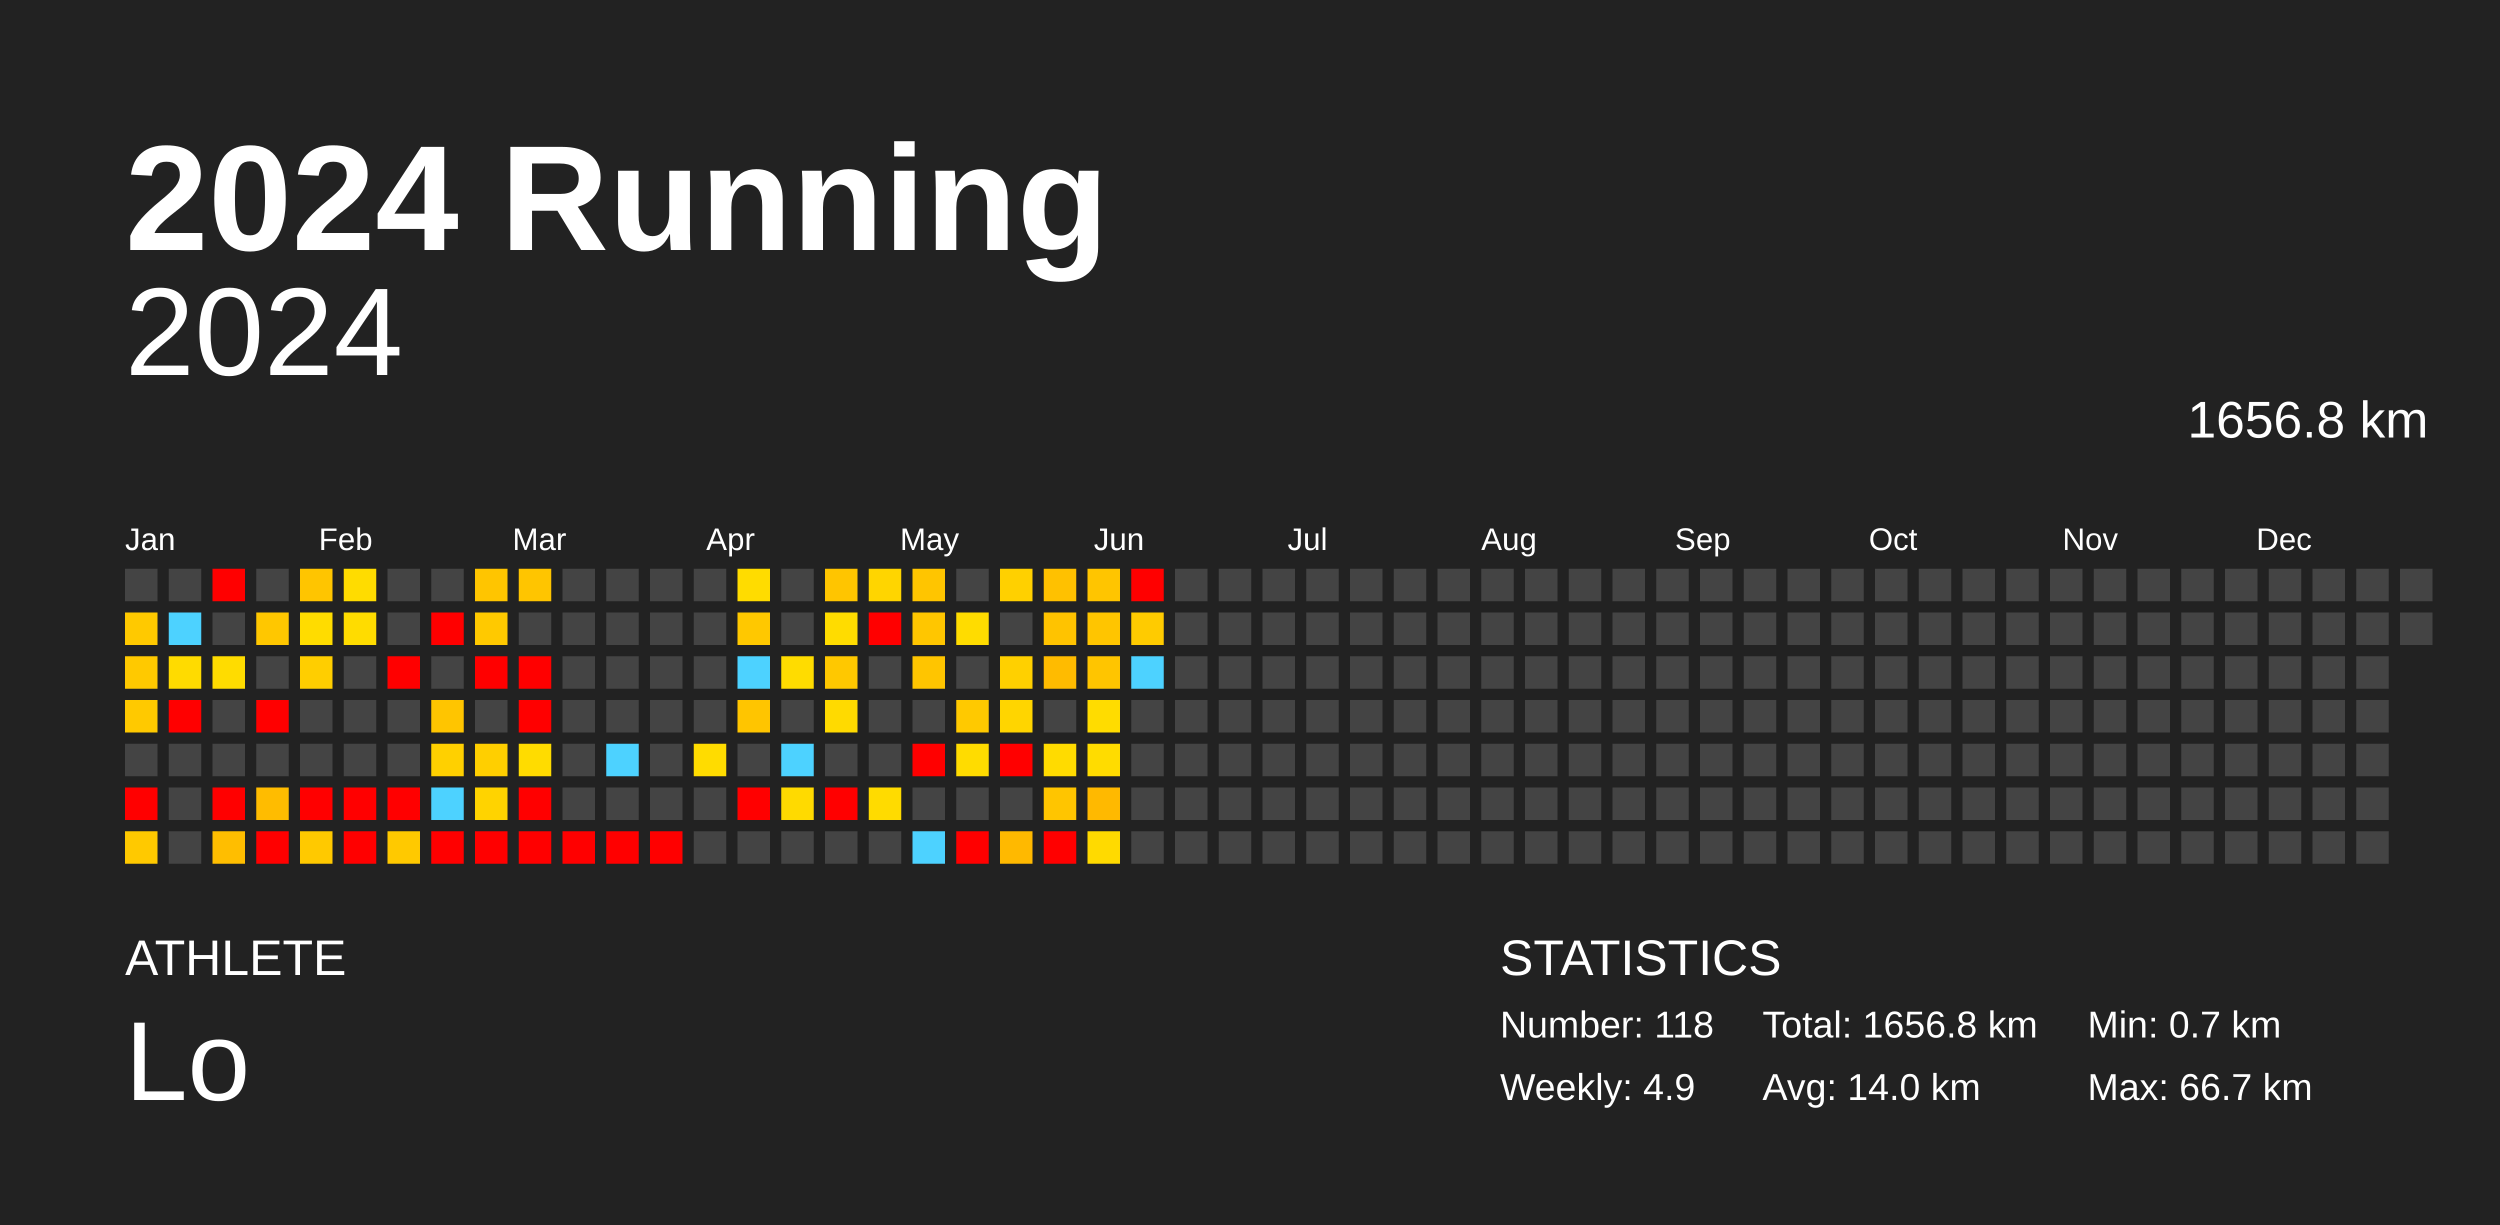
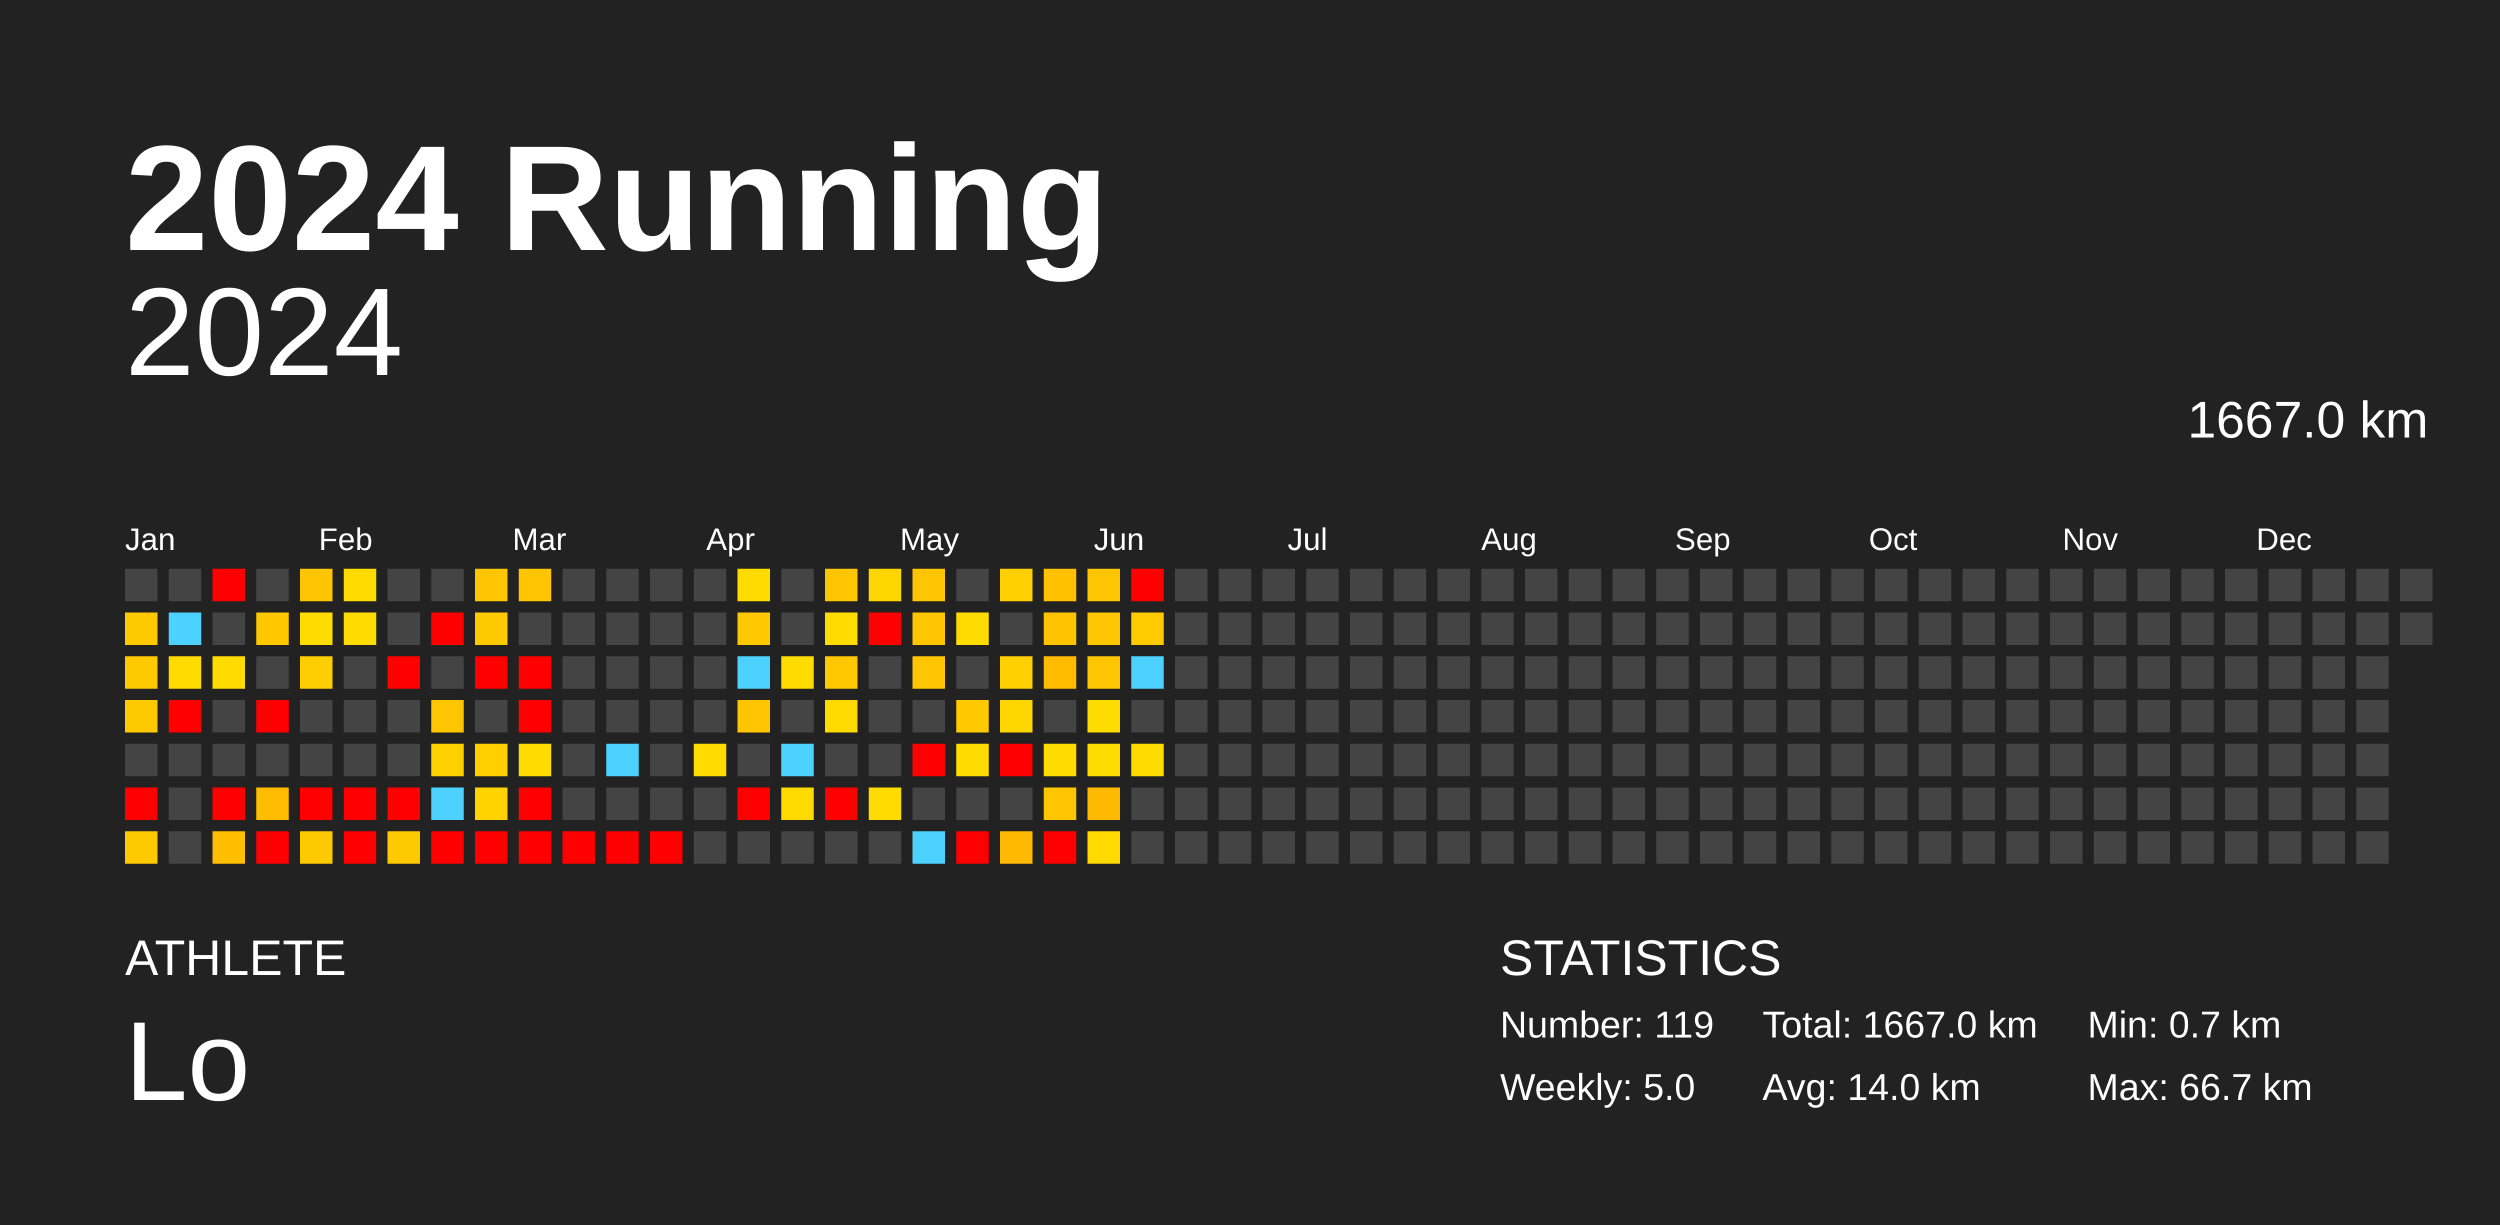
<svg xmlns="http://www.w3.org/2000/svg" baseProfile="full" height="98mm" version="1.1" viewBox="0,0,200,98" width="200mm">
  <defs />
  <rect fill="#222222" height="98" width="200" x="0" y="0" />
  <text fill="#FFFFFF" style="font-size:12px; font-family:Arial; font-weight:bold;" x="10" y="20">2024 Running</text>
  <text fill="#FFFFFF" style="font-size:4px; font-family:Arial" x="10" y="78">ATHLETE</text>
  <text fill="#FFFFFF" style="font-size:9px; font-family:Arial" x="10" y="88">Lo</text>
  <text fill="#FFFFFF" style="font-size:4px; font-family:Arial" x="120" y="78">STATISTICS</text>
-   <text fill="#FFFFFF" style="font-size:3px; font-family:Arial" x="120" y="83">Number: 118</text>
-   <text fill="#FFFFFF" style="font-size:3px; font-family:Arial" x="120" y="88">Weekly: 4.9</text>
-   <text fill="#FFFFFF" style="font-size:3px; font-family:Arial" x="141" y="83">Total: 1656.8 km</text>
+   <text fill="#FFFFFF" style="font-size:3px; font-family:Arial" x="120" y="83">Number: 119</text>
+   <text fill="#FFFFFF" style="font-size:3px; font-family:Arial" x="120" y="88">Weekly: 5.0</text>
+   <text fill="#FFFFFF" style="font-size:3px; font-family:Arial" x="141" y="83">Total: 1667.0 km</text>
  <text fill="#FFFFFF" style="font-size:3px; font-family:Arial" x="141" y="88">Avg: 14.0 km</text>
  <text fill="#FFFFFF" style="font-size:3px; font-family:Arial" x="167" y="83">Min: 0.7 km</text>
  <text fill="#FFFFFF" style="font-size:3px; font-family:Arial" x="167" y="88">Max: 66.7 km</text>
  <text alignment-baseline="hanging" fill="#FFFFFF" style="font-size:10.0px; font-family:Arial;" x="10" y="30">2024</text>
-   <text alignment-baseline="hanging" fill="#FFFFFF" style="font-size:4.125px; font-family:Arial;" x="175" y="35">1656.8 km</text>
+   <text alignment-baseline="hanging" fill="#FFFFFF" style="font-size:4.125px; font-family:Arial;" x="175" y="35">1667.0 km</text>
  <text fill="#FFFFFF" style="font-size:2.5px; font-family:Arial" x="10.0" y="44">Jan</text>
  <text fill="#FFFFFF" style="font-size:2.5px; font-family:Arial" x="25.5" y="44">Feb</text>
  <text fill="#FFFFFF" style="font-size:2.5px; font-family:Arial" x="41.0" y="44">Mar</text>
  <text fill="#FFFFFF" style="font-size:2.5px; font-family:Arial" x="56.5" y="44">Apr</text>
  <text fill="#FFFFFF" style="font-size:2.5px; font-family:Arial" x="72.0" y="44">May</text>
  <text fill="#FFFFFF" style="font-size:2.5px; font-family:Arial" x="87.5" y="44">Jun</text>
  <text fill="#FFFFFF" style="font-size:2.5px; font-family:Arial" x="103.0" y="44">Jul</text>
  <text fill="#FFFFFF" style="font-size:2.5px; font-family:Arial" x="118.5" y="44">Aug</text>
  <text fill="#FFFFFF" style="font-size:2.5px; font-family:Arial" x="134.0" y="44">Sep</text>
  <text fill="#FFFFFF" style="font-size:2.5px; font-family:Arial" x="149.5" y="44">Oct</text>
  <text fill="#FFFFFF" style="font-size:2.5px; font-family:Arial" x="165.0" y="44">Nov</text>
  <text fill="#FFFFFF" style="font-size:2.5px; font-family:Arial" x="180.5" y="44">Dec</text>
  <rect fill="#444444" height="2.6" width="2.6" x="10.0" y="45.5" />
  <rect fill="#ffc900" height="2.6" width="2.6" x="10.0" y="49.0" />
  <rect fill="#ffc900" height="2.6" width="2.6" x="10.0" y="52.5" />
  <rect fill="#ffc900" height="2.6" width="2.6" x="10.0" y="56.0" />
  <rect fill="#444444" height="2.6" width="2.6" x="10.0" y="59.5" />
  <rect fill="red" height="2.6" width="2.6" x="10.0" y="63.0" />
  <rect fill="#ffc900" height="2.6" width="2.6" x="10.0" y="66.5" />
  <rect fill="#444444" height="2.6" width="2.6" x="13.5" y="45.5" />
  <rect fill="#4dd2ff" height="2.6" width="2.6" x="13.5" y="49.0" />
  <rect fill="#ffdb00" height="2.6" width="2.6" x="13.5" y="52.5" />
  <rect fill="red" height="2.6" width="2.6" x="13.5" y="56.0" />
  <rect fill="#444444" height="2.6" width="2.6" x="13.5" y="59.5" />
  <rect fill="#444444" height="2.6" width="2.6" x="13.5" y="63.0" />
  <rect fill="#444444" height="2.6" width="2.6" x="13.5" y="66.5" />
  <rect fill="red" height="2.6" width="2.6" x="17.0" y="45.5" />
  <rect fill="#444444" height="2.6" width="2.6" x="17.0" y="49.0" />
  <rect fill="#ffdc00" height="2.6" width="2.6" x="17.0" y="52.5" />
  <rect fill="#444444" height="2.6" width="2.6" x="17.0" y="56.0" />
  <rect fill="#444444" height="2.6" width="2.6" x="17.0" y="59.5" />
  <rect fill="red" height="2.6" width="2.6" x="17.0" y="63.0" />
  <rect fill="#ffbe00" height="2.6" width="2.6" x="17.0" y="66.5" />
  <rect fill="#444444" height="2.6" width="2.6" x="20.5" y="45.5" />
  <rect fill="#ffc700" height="2.6" width="2.6" x="20.5" y="49.0" />
  <rect fill="#444444" height="2.6" width="2.6" x="20.5" y="52.5" />
  <rect fill="red" height="2.6" width="2.6" x="20.5" y="56.0" />
  <rect fill="#444444" height="2.6" width="2.6" x="20.5" y="59.5" />
  <rect fill="#ffbc00" height="2.6" width="2.6" x="20.5" y="63.0" />
  <rect fill="red" height="2.6" width="2.6" x="20.5" y="66.5" />
  <rect fill="#ffc500" height="2.6" width="2.6" x="24.0" y="45.5" />
  <rect fill="#ffdc00" height="2.6" width="2.6" x="24.0" y="49.0" />
  <rect fill="#ffce00" height="2.6" width="2.6" x="24.0" y="52.5" />
  <rect fill="#444444" height="2.6" width="2.6" x="24.0" y="56.0" />
  <rect fill="#444444" height="2.6" width="2.6" x="24.0" y="59.5" />
  <rect fill="red" height="2.6" width="2.6" x="24.0" y="63.0" />
  <rect fill="#ffc900" height="2.6" width="2.6" x="24.0" y="66.5" />
  <rect fill="#ffdc00" height="2.6" width="2.6" x="27.5" y="45.5" />
  <rect fill="#ffdc00" height="2.6" width="2.6" x="27.5" y="49.0" />
  <rect fill="#444444" height="2.6" width="2.6" x="27.5" y="52.5" />
  <rect fill="#444444" height="2.6" width="2.6" x="27.5" y="56.0" />
  <rect fill="#444444" height="2.6" width="2.6" x="27.5" y="59.5" />
  <rect fill="red" height="2.6" width="2.6" x="27.5" y="63.0" />
  <rect fill="red" height="2.6" width="2.6" x="27.5" y="66.5" />
  <rect fill="#444444" height="2.6" width="2.6" x="31.0" y="45.5" />
  <rect fill="#444444" height="2.6" width="2.6" x="31.0" y="49.0" />
  <rect fill="red" height="2.6" width="2.6" x="31.0" y="52.5" />
  <rect fill="#444444" height="2.6" width="2.6" x="31.0" y="56.0" />
  <rect fill="#444444" height="2.6" width="2.6" x="31.0" y="59.5" />
  <rect fill="red" height="2.6" width="2.6" x="31.0" y="63.0" />
  <rect fill="#ffc900" height="2.6" width="2.6" x="31.0" y="66.5" />
  <rect fill="#444444" height="2.6" width="2.6" x="34.5" y="45.5" />
  <rect fill="red" height="2.6" width="2.6" x="34.5" y="49.0" />
  <rect fill="#444444" height="2.6" width="2.6" x="34.5" y="52.5" />
  <rect fill="#ffc500" height="2.6" width="2.6" x="34.5" y="56.0" />
  <rect fill="#ffd000" height="2.6" width="2.6" x="34.5" y="59.5" />
  <rect fill="#4dd2ff" height="2.6" width="2.6" x="34.5" y="63.0" />
  <rect fill="red" height="2.6" width="2.6" x="34.5" y="66.5" />
  <rect fill="#ffc500" height="2.6" width="2.6" x="38.0" y="45.5" />
  <rect fill="#ffc900" height="2.6" width="2.6" x="38.0" y="49.0" />
  <rect fill="red" height="2.6" width="2.6" x="38.0" y="52.5" />
  <rect fill="#444444" height="2.6" width="2.6" x="38.0" y="56.0" />
  <rect fill="#ffcf00" height="2.6" width="2.6" x="38.0" y="59.5" />
  <rect fill="#ffd300" height="2.6" width="2.6" x="38.0" y="63.0" />
  <rect fill="red" height="2.6" width="2.6" x="38.0" y="66.5" />
  <rect fill="#ffc500" height="2.6" width="2.6" x="41.5" y="45.5" />
  <rect fill="#444444" height="2.6" width="2.6" x="41.5" y="49.0" />
  <rect fill="red" height="2.6" width="2.6" x="41.5" y="52.5" />
  <rect fill="red" height="2.6" width="2.6" x="41.5" y="56.0" />
  <rect fill="#ffdc00" height="2.6" width="2.6" x="41.5" y="59.5" />
  <rect fill="red" height="2.6" width="2.6" x="41.5" y="63.0" />
  <rect fill="red" height="2.6" width="2.6" x="41.5" y="66.5" />
  <rect fill="#444444" height="2.6" width="2.6" x="45.0" y="45.5" />
  <rect fill="#444444" height="2.6" width="2.6" x="45.0" y="49.0" />
  <rect fill="#444444" height="2.6" width="2.6" x="45.0" y="52.5" />
  <rect fill="#444444" height="2.6" width="2.6" x="45.0" y="56.0" />
  <rect fill="#444444" height="2.6" width="2.6" x="45.0" y="59.5" />
  <rect fill="#444444" height="2.6" width="2.6" x="45.0" y="63.0" />
  <rect fill="red" height="2.6" width="2.6" x="45.0" y="66.5" />
  <rect fill="#444444" height="2.6" width="2.6" x="48.5" y="45.5" />
  <rect fill="#444444" height="2.6" width="2.6" x="48.5" y="49.0" />
  <rect fill="#444444" height="2.6" width="2.6" x="48.5" y="52.5" />
  <rect fill="#444444" height="2.6" width="2.6" x="48.5" y="56.0" />
  <rect fill="#4dd2ff" height="2.6" width="2.6" x="48.5" y="59.5" />
  <rect fill="#444444" height="2.6" width="2.6" x="48.5" y="63.0" />
  <rect fill="red" height="2.6" width="2.6" x="48.5" y="66.5" />
  <rect fill="#444444" height="2.6" width="2.6" x="52.0" y="45.5" />
  <rect fill="#444444" height="2.6" width="2.6" x="52.0" y="49.0" />
  <rect fill="#444444" height="2.6" width="2.6" x="52.0" y="52.5" />
  <rect fill="#444444" height="2.6" width="2.6" x="52.0" y="56.0" />
  <rect fill="#444444" height="2.6" width="2.6" x="52.0" y="59.5" />
  <rect fill="#444444" height="2.6" width="2.6" x="52.0" y="63.0" />
  <rect fill="red" height="2.6" width="2.6" x="52.0" y="66.5" />
  <rect fill="#444444" height="2.6" width="2.6" x="55.5" y="45.5" />
  <rect fill="#444444" height="2.6" width="2.6" x="55.5" y="49.0" />
  <rect fill="#444444" height="2.6" width="2.6" x="55.5" y="52.5" />
  <rect fill="#444444" height="2.6" width="2.6" x="55.5" y="56.0" />
  <rect fill="#ffdc00" height="2.6" width="2.6" x="55.5" y="59.5" />
  <rect fill="#444444" height="2.6" width="2.6" x="55.5" y="63.0" />
  <rect fill="#444444" height="2.6" width="2.6" x="55.5" y="66.5" />
  <rect fill="#ffdc00" height="2.6" width="2.6" x="59.0" y="45.5" />
  <rect fill="#ffc800" height="2.6" width="2.6" x="59.0" y="49.0" />
  <rect fill="#4dd2ff" height="2.6" width="2.6" x="59.0" y="52.5" />
  <rect fill="#ffc500" height="2.6" width="2.6" x="59.0" y="56.0" />
  <rect fill="#444444" height="2.6" width="2.6" x="59.0" y="59.5" />
  <rect fill="red" height="2.6" width="2.6" x="59.0" y="63.0" />
  <rect fill="#444444" height="2.6" width="2.6" x="59.0" y="66.5" />
  <rect fill="#444444" height="2.6" width="2.6" x="62.5" y="45.5" />
  <rect fill="#444444" height="2.6" width="2.6" x="62.5" y="49.0" />
  <rect fill="#ffdc00" height="2.6" width="2.6" x="62.5" y="52.5" />
  <rect fill="#444444" height="2.6" width="2.6" x="62.5" y="56.0" />
  <rect fill="#4dd2ff" height="2.6" width="2.6" x="62.5" y="59.5" />
  <rect fill="#ffda00" height="2.6" width="2.6" x="62.5" y="63.0" />
  <rect fill="#444444" height="2.6" width="2.6" x="62.5" y="66.5" />
  <rect fill="#ffc500" height="2.6" width="2.6" x="66.0" y="45.5" />
  <rect fill="#ffdc00" height="2.6" width="2.6" x="66.0" y="49.0" />
  <rect fill="#ffc800" height="2.6" width="2.6" x="66.0" y="52.5" />
  <rect fill="#ffda00" height="2.6" width="2.6" x="66.0" y="56.0" />
  <rect fill="#444444" height="2.6" width="2.6" x="66.0" y="59.5" />
  <rect fill="red" height="2.6" width="2.6" x="66.0" y="63.0" />
  <rect fill="#444444" height="2.6" width="2.6" x="66.0" y="66.5" />
  <rect fill="#ffd500" height="2.6" width="2.6" x="69.5" y="45.5" />
  <rect fill="red" height="2.6" width="2.6" x="69.5" y="49.0" />
  <rect fill="#444444" height="2.6" width="2.6" x="69.5" y="52.5" />
  <rect fill="#444444" height="2.6" width="2.6" x="69.5" y="56.0" />
  <rect fill="#444444" height="2.6" width="2.6" x="69.5" y="59.5" />
  <rect fill="#ffdb00" height="2.6" width="2.6" x="69.5" y="63.0" />
  <rect fill="#444444" height="2.6" width="2.6" x="69.5" y="66.5" />
  <rect fill="#ffc500" height="2.6" width="2.6" x="73.0" y="45.5" />
  <rect fill="#ffc600" height="2.6" width="2.6" x="73.0" y="49.0" />
  <rect fill="#ffc500" height="2.6" width="2.6" x="73.0" y="52.5" />
  <rect fill="#444444" height="2.6" width="2.6" x="73.0" y="56.0" />
  <rect fill="red" height="2.6" width="2.6" x="73.0" y="59.5" />
  <rect fill="#444444" height="2.6" width="2.6" x="73.0" y="63.0" />
  <rect fill="#4dd2ff" height="2.6" width="2.6" x="73.0" y="66.5" />
  <rect fill="#444444" height="2.6" width="2.6" x="76.5" y="45.5" />
  <rect fill="#ffdc00" height="2.6" width="2.6" x="76.5" y="49.0" />
  <rect fill="#444444" height="2.6" width="2.6" x="76.5" y="52.5" />
  <rect fill="#ffc900" height="2.6" width="2.6" x="76.5" y="56.0" />
  <rect fill="#ffdc00" height="2.6" width="2.6" x="76.5" y="59.5" />
  <rect fill="#444444" height="2.6" width="2.6" x="76.5" y="63.0" />
  <rect fill="red" height="2.6" width="2.6" x="76.5" y="66.5" />
  <rect fill="#ffd000" height="2.6" width="2.6" x="80.0" y="45.5" />
  <rect fill="#444444" height="2.6" width="2.6" x="80.0" y="49.0" />
  <rect fill="#ffd000" height="2.6" width="2.6" x="80.0" y="52.5" />
  <rect fill="#ffd500" height="2.6" width="2.6" x="80.0" y="56.0" />
  <rect fill="red" height="2.6" width="2.6" x="80.0" y="59.5" />
  <rect fill="#444444" height="2.6" width="2.6" x="80.0" y="63.0" />
  <rect fill="#ffb900" height="2.6" width="2.6" x="80.0" y="66.5" />
  <rect fill="#ffc100" height="2.6" width="2.6" x="83.5" y="45.5" />
  <rect fill="#ffc300" height="2.6" width="2.6" x="83.5" y="49.0" />
  <rect fill="#ffbb00" height="2.6" width="2.6" x="83.5" y="52.5" />
  <rect fill="#444444" height="2.6" width="2.6" x="83.5" y="56.0" />
  <rect fill="#ffdb00" height="2.6" width="2.6" x="83.5" y="59.5" />
  <rect fill="#ffc500" height="2.6" width="2.6" x="83.5" y="63.0" />
  <rect fill="red" height="2.6" width="2.6" x="83.5" y="66.5" />
  <rect fill="#ffc500" height="2.6" width="2.6" x="87.0" y="45.5" />
  <rect fill="#ffc500" height="2.6" width="2.6" x="87.0" y="49.0" />
  <rect fill="#ffc500" height="2.6" width="2.6" x="87.0" y="52.5" />
  <rect fill="#ffdc00" height="2.6" width="2.6" x="87.0" y="56.0" />
  <rect fill="#ffdc00" height="2.6" width="2.6" x="87.0" y="59.5" />
  <rect fill="#ffb900" height="2.6" width="2.6" x="87.0" y="63.0" />
  <rect fill="#ffda00" height="2.6" width="2.6" x="87.0" y="66.5" />
  <rect fill="red" height="2.6" width="2.6" x="90.5" y="45.5" />
  <rect fill="#ffcb00" height="2.6" width="2.6" x="90.5" y="49.0" />
  <rect fill="#4dd2ff" height="2.6" width="2.6" x="90.5" y="52.5" />
  <rect fill="#444444" height="2.6" width="2.6" x="90.5" y="56.0" />
-   <rect fill="#444444" height="2.6" width="2.6" x="90.5" y="59.5" />
+   <rect fill="#ffdb00" height="2.6" width="2.6" x="90.5" y="59.5" />
  <rect fill="#444444" height="2.6" width="2.6" x="90.5" y="63.0" />
  <rect fill="#444444" height="2.6" width="2.6" x="90.5" y="66.5" />
  <rect fill="#444444" height="2.6" width="2.6" x="94.0" y="45.5" />
  <rect fill="#444444" height="2.6" width="2.6" x="94.0" y="49.0" />
  <rect fill="#444444" height="2.6" width="2.6" x="94.0" y="52.5" />
  <rect fill="#444444" height="2.6" width="2.6" x="94.0" y="56.0" />
  <rect fill="#444444" height="2.6" width="2.6" x="94.0" y="59.5" />
  <rect fill="#444444" height="2.6" width="2.6" x="94.0" y="63.0" />
  <rect fill="#444444" height="2.6" width="2.6" x="94.0" y="66.5" />
  <rect fill="#444444" height="2.6" width="2.6" x="97.5" y="45.5" />
  <rect fill="#444444" height="2.6" width="2.6" x="97.5" y="49.0" />
  <rect fill="#444444" height="2.6" width="2.6" x="97.5" y="52.5" />
  <rect fill="#444444" height="2.6" width="2.6" x="97.5" y="56.0" />
  <rect fill="#444444" height="2.6" width="2.6" x="97.5" y="59.5" />
  <rect fill="#444444" height="2.6" width="2.6" x="97.5" y="63.0" />
  <rect fill="#444444" height="2.6" width="2.6" x="97.5" y="66.5" />
  <rect fill="#444444" height="2.6" width="2.6" x="101.0" y="45.5" />
  <rect fill="#444444" height="2.6" width="2.6" x="101.0" y="49.0" />
  <rect fill="#444444" height="2.6" width="2.6" x="101.0" y="52.5" />
  <rect fill="#444444" height="2.6" width="2.6" x="101.0" y="56.0" />
  <rect fill="#444444" height="2.6" width="2.6" x="101.0" y="59.5" />
  <rect fill="#444444" height="2.6" width="2.6" x="101.0" y="63.0" />
  <rect fill="#444444" height="2.6" width="2.6" x="101.0" y="66.5" />
  <rect fill="#444444" height="2.6" width="2.6" x="104.5" y="45.5" />
  <rect fill="#444444" height="2.6" width="2.6" x="104.5" y="49.0" />
  <rect fill="#444444" height="2.6" width="2.6" x="104.5" y="52.5" />
  <rect fill="#444444" height="2.6" width="2.6" x="104.5" y="56.0" />
  <rect fill="#444444" height="2.6" width="2.6" x="104.5" y="59.5" />
  <rect fill="#444444" height="2.6" width="2.6" x="104.5" y="63.0" />
  <rect fill="#444444" height="2.6" width="2.6" x="104.5" y="66.5" />
  <rect fill="#444444" height="2.6" width="2.6" x="108.0" y="45.5" />
  <rect fill="#444444" height="2.6" width="2.6" x="108.0" y="49.0" />
  <rect fill="#444444" height="2.6" width="2.6" x="108.0" y="52.5" />
  <rect fill="#444444" height="2.6" width="2.6" x="108.0" y="56.0" />
  <rect fill="#444444" height="2.6" width="2.6" x="108.0" y="59.5" />
  <rect fill="#444444" height="2.6" width="2.6" x="108.0" y="63.0" />
  <rect fill="#444444" height="2.6" width="2.6" x="108.0" y="66.5" />
  <rect fill="#444444" height="2.6" width="2.6" x="111.5" y="45.5" />
  <rect fill="#444444" height="2.6" width="2.6" x="111.5" y="49.0" />
  <rect fill="#444444" height="2.6" width="2.6" x="111.5" y="52.5" />
  <rect fill="#444444" height="2.6" width="2.6" x="111.5" y="56.0" />
  <rect fill="#444444" height="2.6" width="2.6" x="111.5" y="59.5" />
  <rect fill="#444444" height="2.6" width="2.6" x="111.5" y="63.0" />
  <rect fill="#444444" height="2.6" width="2.6" x="111.5" y="66.5" />
  <rect fill="#444444" height="2.6" width="2.6" x="115.0" y="45.5" />
  <rect fill="#444444" height="2.6" width="2.6" x="115.0" y="49.0" />
  <rect fill="#444444" height="2.6" width="2.6" x="115.0" y="52.5" />
  <rect fill="#444444" height="2.6" width="2.6" x="115.0" y="56.0" />
  <rect fill="#444444" height="2.6" width="2.6" x="115.0" y="59.5" />
  <rect fill="#444444" height="2.6" width="2.6" x="115.0" y="63.0" />
  <rect fill="#444444" height="2.6" width="2.6" x="115.0" y="66.5" />
  <rect fill="#444444" height="2.6" width="2.6" x="118.5" y="45.5" />
  <rect fill="#444444" height="2.6" width="2.6" x="118.5" y="49.0" />
  <rect fill="#444444" height="2.6" width="2.6" x="118.5" y="52.5" />
  <rect fill="#444444" height="2.6" width="2.6" x="118.5" y="56.0" />
  <rect fill="#444444" height="2.6" width="2.6" x="118.5" y="59.5" />
  <rect fill="#444444" height="2.6" width="2.6" x="118.5" y="63.0" />
  <rect fill="#444444" height="2.6" width="2.6" x="118.5" y="66.5" />
  <rect fill="#444444" height="2.6" width="2.6" x="122.0" y="45.5" />
  <rect fill="#444444" height="2.6" width="2.6" x="122.0" y="49.0" />
  <rect fill="#444444" height="2.6" width="2.6" x="122.0" y="52.5" />
  <rect fill="#444444" height="2.6" width="2.6" x="122.0" y="56.0" />
  <rect fill="#444444" height="2.6" width="2.6" x="122.0" y="59.5" />
  <rect fill="#444444" height="2.6" width="2.6" x="122.0" y="63.0" />
  <rect fill="#444444" height="2.6" width="2.6" x="122.0" y="66.5" />
  <rect fill="#444444" height="2.6" width="2.6" x="125.5" y="45.5" />
  <rect fill="#444444" height="2.6" width="2.6" x="125.5" y="49.0" />
  <rect fill="#444444" height="2.6" width="2.6" x="125.5" y="52.5" />
  <rect fill="#444444" height="2.6" width="2.6" x="125.5" y="56.0" />
  <rect fill="#444444" height="2.6" width="2.6" x="125.5" y="59.5" />
  <rect fill="#444444" height="2.6" width="2.6" x="125.5" y="63.0" />
  <rect fill="#444444" height="2.6" width="2.6" x="125.5" y="66.5" />
  <rect fill="#444444" height="2.6" width="2.6" x="129.0" y="45.5" />
  <rect fill="#444444" height="2.6" width="2.6" x="129.0" y="49.0" />
  <rect fill="#444444" height="2.6" width="2.6" x="129.0" y="52.5" />
  <rect fill="#444444" height="2.6" width="2.6" x="129.0" y="56.0" />
  <rect fill="#444444" height="2.6" width="2.6" x="129.0" y="59.5" />
  <rect fill="#444444" height="2.6" width="2.6" x="129.0" y="63.0" />
  <rect fill="#444444" height="2.6" width="2.6" x="129.0" y="66.5" />
  <rect fill="#444444" height="2.6" width="2.6" x="132.5" y="45.5" />
  <rect fill="#444444" height="2.6" width="2.6" x="132.5" y="49.0" />
  <rect fill="#444444" height="2.6" width="2.6" x="132.5" y="52.5" />
  <rect fill="#444444" height="2.6" width="2.6" x="132.5" y="56.0" />
  <rect fill="#444444" height="2.6" width="2.6" x="132.5" y="59.5" />
  <rect fill="#444444" height="2.6" width="2.6" x="132.5" y="63.0" />
  <rect fill="#444444" height="2.6" width="2.6" x="132.5" y="66.5" />
  <rect fill="#444444" height="2.6" width="2.6" x="136.0" y="45.5" />
  <rect fill="#444444" height="2.6" width="2.6" x="136.0" y="49.0" />
  <rect fill="#444444" height="2.6" width="2.6" x="136.0" y="52.5" />
  <rect fill="#444444" height="2.6" width="2.6" x="136.0" y="56.0" />
  <rect fill="#444444" height="2.6" width="2.6" x="136.0" y="59.5" />
  <rect fill="#444444" height="2.6" width="2.6" x="136.0" y="63.0" />
  <rect fill="#444444" height="2.6" width="2.6" x="136.0" y="66.5" />
  <rect fill="#444444" height="2.6" width="2.6" x="139.5" y="45.5" />
  <rect fill="#444444" height="2.6" width="2.6" x="139.5" y="49.0" />
  <rect fill="#444444" height="2.6" width="2.6" x="139.5" y="52.5" />
  <rect fill="#444444" height="2.6" width="2.6" x="139.5" y="56.0" />
  <rect fill="#444444" height="2.6" width="2.6" x="139.5" y="59.5" />
  <rect fill="#444444" height="2.6" width="2.6" x="139.5" y="63.0" />
  <rect fill="#444444" height="2.6" width="2.6" x="139.5" y="66.5" />
  <rect fill="#444444" height="2.6" width="2.6" x="143.0" y="45.5" />
  <rect fill="#444444" height="2.6" width="2.6" x="143.0" y="49.0" />
  <rect fill="#444444" height="2.6" width="2.6" x="143.0" y="52.5" />
  <rect fill="#444444" height="2.6" width="2.6" x="143.0" y="56.0" />
  <rect fill="#444444" height="2.6" width="2.6" x="143.0" y="59.5" />
  <rect fill="#444444" height="2.6" width="2.6" x="143.0" y="63.0" />
  <rect fill="#444444" height="2.6" width="2.6" x="143.0" y="66.5" />
  <rect fill="#444444" height="2.6" width="2.6" x="146.5" y="45.5" />
  <rect fill="#444444" height="2.6" width="2.6" x="146.5" y="49.0" />
  <rect fill="#444444" height="2.6" width="2.6" x="146.5" y="52.5" />
  <rect fill="#444444" height="2.6" width="2.6" x="146.5" y="56.0" />
  <rect fill="#444444" height="2.6" width="2.6" x="146.5" y="59.5" />
  <rect fill="#444444" height="2.6" width="2.6" x="146.5" y="63.0" />
  <rect fill="#444444" height="2.6" width="2.6" x="146.5" y="66.5" />
  <rect fill="#444444" height="2.6" width="2.6" x="150.0" y="45.5" />
  <rect fill="#444444" height="2.6" width="2.6" x="150.0" y="49.0" />
  <rect fill="#444444" height="2.6" width="2.6" x="150.0" y="52.5" />
  <rect fill="#444444" height="2.6" width="2.6" x="150.0" y="56.0" />
  <rect fill="#444444" height="2.6" width="2.6" x="150.0" y="59.5" />
  <rect fill="#444444" height="2.6" width="2.6" x="150.0" y="63.0" />
  <rect fill="#444444" height="2.6" width="2.6" x="150.0" y="66.5" />
  <rect fill="#444444" height="2.6" width="2.6" x="153.5" y="45.5" />
  <rect fill="#444444" height="2.6" width="2.6" x="153.5" y="49.0" />
  <rect fill="#444444" height="2.6" width="2.6" x="153.5" y="52.5" />
  <rect fill="#444444" height="2.6" width="2.6" x="153.5" y="56.0" />
  <rect fill="#444444" height="2.6" width="2.6" x="153.5" y="59.5" />
  <rect fill="#444444" height="2.6" width="2.6" x="153.5" y="63.0" />
  <rect fill="#444444" height="2.6" width="2.6" x="153.5" y="66.5" />
  <rect fill="#444444" height="2.6" width="2.6" x="157.0" y="45.5" />
  <rect fill="#444444" height="2.6" width="2.6" x="157.0" y="49.0" />
  <rect fill="#444444" height="2.6" width="2.6" x="157.0" y="52.5" />
  <rect fill="#444444" height="2.6" width="2.6" x="157.0" y="56.0" />
  <rect fill="#444444" height="2.6" width="2.6" x="157.0" y="59.5" />
  <rect fill="#444444" height="2.6" width="2.6" x="157.0" y="63.0" />
  <rect fill="#444444" height="2.6" width="2.6" x="157.0" y="66.5" />
  <rect fill="#444444" height="2.6" width="2.6" x="160.5" y="45.5" />
  <rect fill="#444444" height="2.6" width="2.6" x="160.5" y="49.0" />
  <rect fill="#444444" height="2.6" width="2.6" x="160.5" y="52.5" />
  <rect fill="#444444" height="2.6" width="2.6" x="160.5" y="56.0" />
  <rect fill="#444444" height="2.6" width="2.6" x="160.5" y="59.5" />
  <rect fill="#444444" height="2.6" width="2.6" x="160.5" y="63.0" />
  <rect fill="#444444" height="2.6" width="2.6" x="160.5" y="66.5" />
  <rect fill="#444444" height="2.6" width="2.6" x="164.0" y="45.5" />
  <rect fill="#444444" height="2.6" width="2.6" x="164.0" y="49.0" />
  <rect fill="#444444" height="2.6" width="2.6" x="164.0" y="52.5" />
  <rect fill="#444444" height="2.6" width="2.6" x="164.0" y="56.0" />
  <rect fill="#444444" height="2.6" width="2.6" x="164.0" y="59.5" />
  <rect fill="#444444" height="2.6" width="2.6" x="164.0" y="63.0" />
  <rect fill="#444444" height="2.6" width="2.6" x="164.0" y="66.5" />
  <rect fill="#444444" height="2.6" width="2.6" x="167.5" y="45.5" />
  <rect fill="#444444" height="2.6" width="2.6" x="167.5" y="49.0" />
  <rect fill="#444444" height="2.6" width="2.6" x="167.5" y="52.5" />
  <rect fill="#444444" height="2.6" width="2.6" x="167.5" y="56.0" />
  <rect fill="#444444" height="2.6" width="2.6" x="167.5" y="59.5" />
  <rect fill="#444444" height="2.6" width="2.6" x="167.5" y="63.0" />
  <rect fill="#444444" height="2.6" width="2.6" x="167.5" y="66.5" />
  <rect fill="#444444" height="2.6" width="2.6" x="171.0" y="45.5" />
  <rect fill="#444444" height="2.6" width="2.6" x="171.0" y="49.0" />
  <rect fill="#444444" height="2.6" width="2.6" x="171.0" y="52.5" />
  <rect fill="#444444" height="2.6" width="2.6" x="171.0" y="56.0" />
  <rect fill="#444444" height="2.6" width="2.6" x="171.0" y="59.5" />
  <rect fill="#444444" height="2.6" width="2.6" x="171.0" y="63.0" />
  <rect fill="#444444" height="2.6" width="2.6" x="171.0" y="66.5" />
  <rect fill="#444444" height="2.6" width="2.6" x="174.5" y="45.5" />
  <rect fill="#444444" height="2.6" width="2.6" x="174.5" y="49.0" />
  <rect fill="#444444" height="2.6" width="2.6" x="174.5" y="52.5" />
  <rect fill="#444444" height="2.6" width="2.6" x="174.5" y="56.0" />
  <rect fill="#444444" height="2.6" width="2.6" x="174.5" y="59.5" />
  <rect fill="#444444" height="2.6" width="2.6" x="174.5" y="63.0" />
  <rect fill="#444444" height="2.6" width="2.6" x="174.5" y="66.5" />
  <rect fill="#444444" height="2.6" width="2.6" x="178.0" y="45.5" />
  <rect fill="#444444" height="2.6" width="2.6" x="178.0" y="49.0" />
  <rect fill="#444444" height="2.6" width="2.6" x="178.0" y="52.5" />
  <rect fill="#444444" height="2.6" width="2.6" x="178.0" y="56.0" />
  <rect fill="#444444" height="2.6" width="2.6" x="178.0" y="59.5" />
  <rect fill="#444444" height="2.6" width="2.6" x="178.0" y="63.0" />
  <rect fill="#444444" height="2.6" width="2.6" x="178.0" y="66.5" />
  <rect fill="#444444" height="2.6" width="2.6" x="181.5" y="45.5" />
  <rect fill="#444444" height="2.6" width="2.6" x="181.5" y="49.0" />
  <rect fill="#444444" height="2.6" width="2.6" x="181.5" y="52.5" />
  <rect fill="#444444" height="2.6" width="2.6" x="181.5" y="56.0" />
  <rect fill="#444444" height="2.6" width="2.6" x="181.5" y="59.5" />
  <rect fill="#444444" height="2.6" width="2.6" x="181.5" y="63.0" />
  <rect fill="#444444" height="2.6" width="2.6" x="181.5" y="66.5" />
  <rect fill="#444444" height="2.6" width="2.6" x="185.0" y="45.5" />
  <rect fill="#444444" height="2.6" width="2.6" x="185.0" y="49.0" />
  <rect fill="#444444" height="2.6" width="2.6" x="185.0" y="52.5" />
  <rect fill="#444444" height="2.6" width="2.6" x="185.0" y="56.0" />
  <rect fill="#444444" height="2.6" width="2.6" x="185.0" y="59.5" />
  <rect fill="#444444" height="2.6" width="2.6" x="185.0" y="63.0" />
  <rect fill="#444444" height="2.6" width="2.6" x="185.0" y="66.5" />
  <rect fill="#444444" height="2.6" width="2.6" x="188.5" y="45.5" />
  <rect fill="#444444" height="2.6" width="2.6" x="188.5" y="49.0" />
  <rect fill="#444444" height="2.6" width="2.6" x="188.5" y="52.5" />
  <rect fill="#444444" height="2.6" width="2.6" x="188.5" y="56.0" />
  <rect fill="#444444" height="2.6" width="2.6" x="188.5" y="59.5" />
  <rect fill="#444444" height="2.6" width="2.6" x="188.5" y="63.0" />
  <rect fill="#444444" height="2.6" width="2.6" x="188.5" y="66.5" />
  <rect fill="#444444" height="2.6" width="2.6" x="192.0" y="45.5" />
  <rect fill="#444444" height="2.6" width="2.6" x="192.0" y="49.0" />
</svg>
